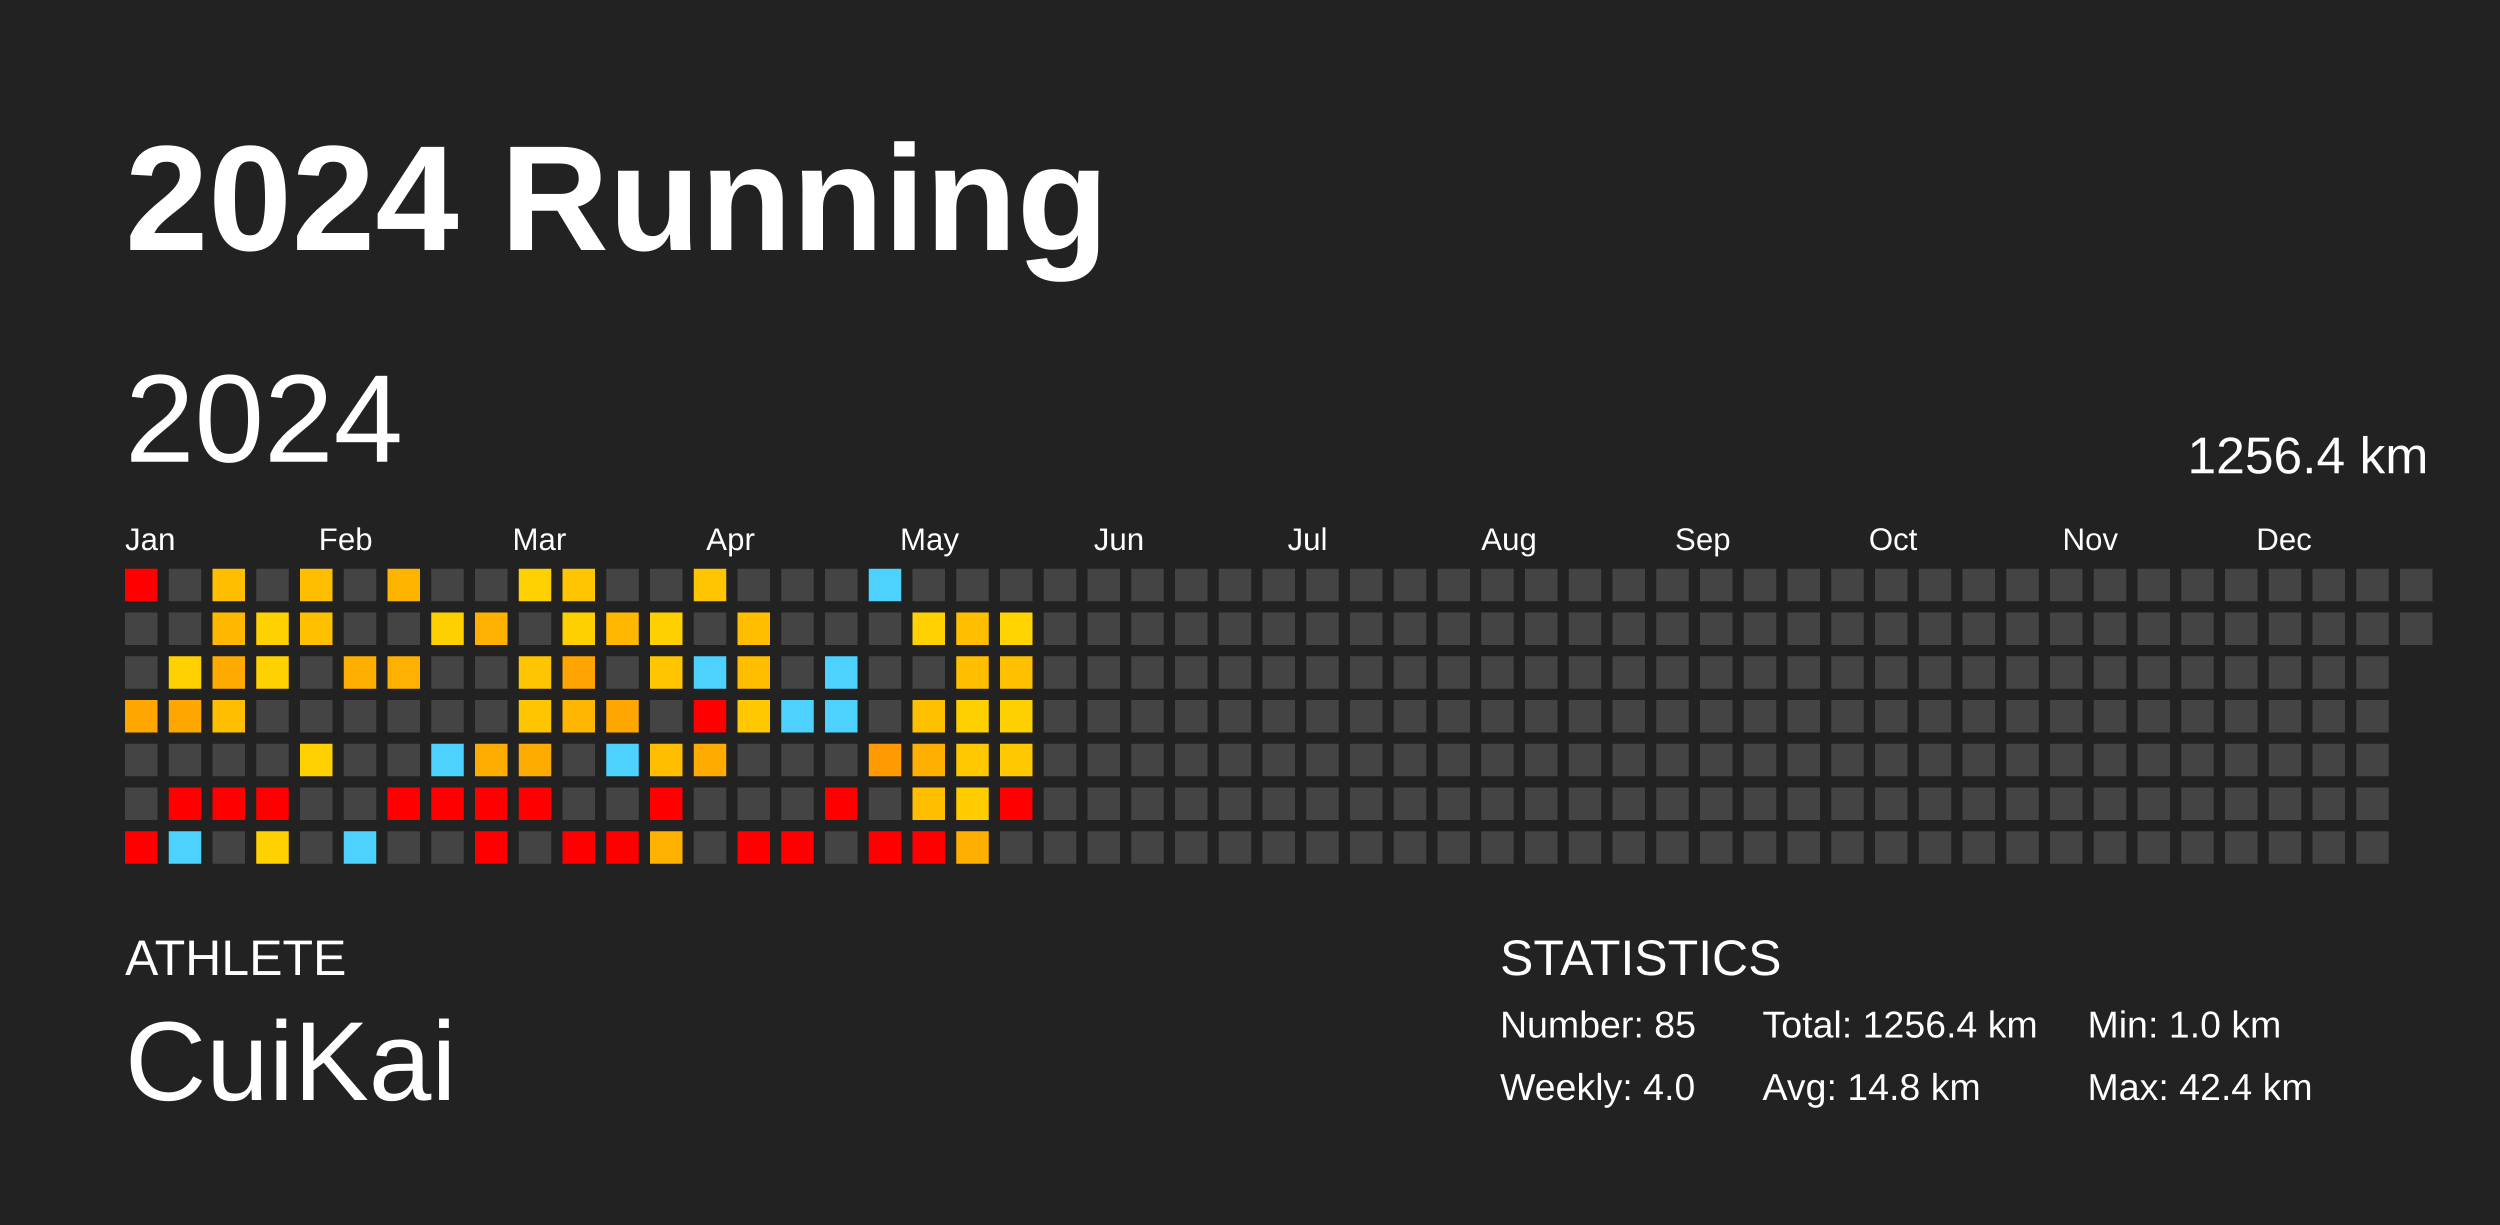
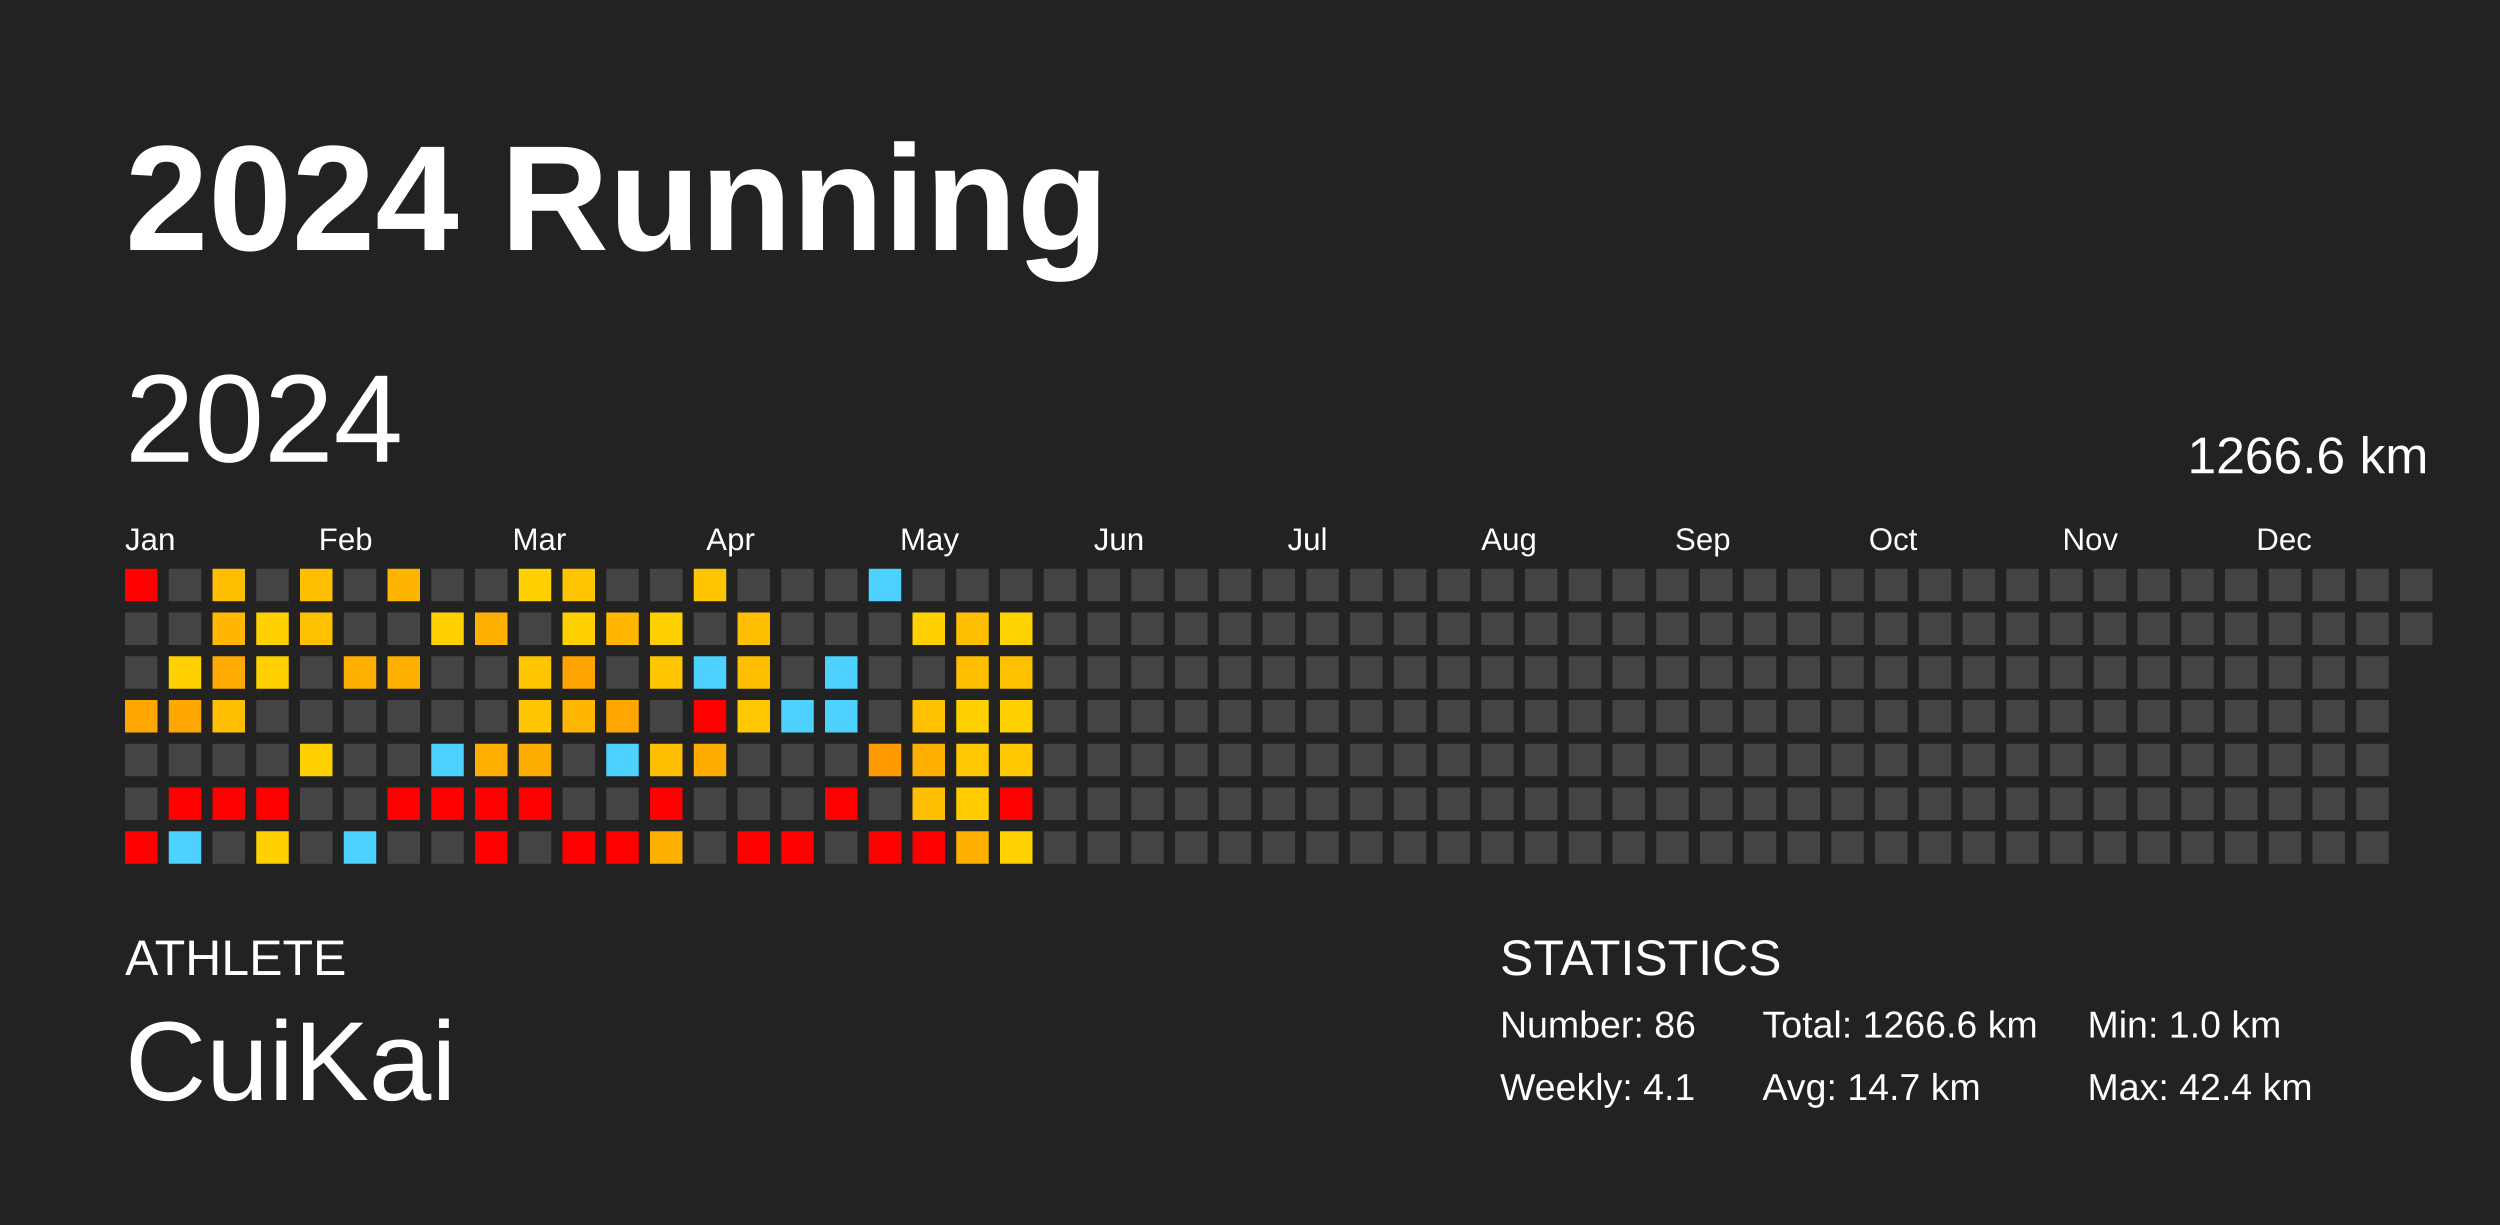
<svg xmlns="http://www.w3.org/2000/svg" baseProfile="full" height="98mm" version="1.1" viewBox="0,0,200,98" width="200mm">
  <defs />
  <rect fill="#222222" height="98" width="200" x="0" y="0" />
  <text fill="#FFFFFF" style="font-size:12px; font-family:Arial; font-weight:bold;" x="10" y="20">2024 Running</text>
  <text fill="#FFFFFF" style="font-size:4px; font-family:Arial" x="10" y="78">ATHLETE</text>
  <text fill="#FFFFFF" style="font-size:9px; font-family:Arial" x="10" y="88">CuiKai</text>
  <text fill="#FFFFFF" style="font-size:4px; font-family:Arial" x="120" y="78">STATISTICS</text>
-   <text fill="#FFFFFF" style="font-size:3px; font-family:Arial" x="120" y="83">Number: 85</text>
-   <text fill="#FFFFFF" style="font-size:3px; font-family:Arial" x="120" y="88">Weekly: 4.0</text>
-   <text fill="#FFFFFF" style="font-size:3px; font-family:Arial" x="141" y="83">Total: 1256.4 km</text>
-   <text fill="#FFFFFF" style="font-size:3px; font-family:Arial" x="141" y="88">Avg: 14.8 km</text>
+   <text fill="#FFFFFF" style="font-size:3px; font-family:Arial" x="120" y="83">Number: 86</text>
+   <text fill="#FFFFFF" style="font-size:3px; font-family:Arial" x="120" y="88">Weekly: 4.1</text>
+   <text fill="#FFFFFF" style="font-size:3px; font-family:Arial" x="141" y="83">Total: 1266.6 km</text>
+   <text fill="#FFFFFF" style="font-size:3px; font-family:Arial" x="141" y="88">Avg: 14.7 km</text>
  <text fill="#FFFFFF" style="font-size:3px; font-family:Arial" x="167" y="83">Min: 1.0 km</text>
  <text fill="#FFFFFF" style="font-size:3px; font-family:Arial" x="167" y="88">Max: 42.4 km</text>
  <text dominant-baseline="hanging" fill="#FFFFFF" style="font-size:10.0px; font-family:Arial;" x="10" y="30">2024</text>
-   <text dominant-baseline="hanging" fill="#FFFFFF" style="font-size:4.125px; font-family:Arial;" x="175" y="35">1256.4 km</text>
+   <text dominant-baseline="hanging" fill="#FFFFFF" style="font-size:4.125px; font-family:Arial;" x="175" y="35">1266.6 km</text>
  <text fill="#FFFFFF" style="font-size:2.5px; font-family:Arial" x="10.0" y="44">Jan</text>
  <text fill="#FFFFFF" style="font-size:2.5px; font-family:Arial" x="25.5" y="44">Feb</text>
  <text fill="#FFFFFF" style="font-size:2.5px; font-family:Arial" x="41.0" y="44">Mar</text>
  <text fill="#FFFFFF" style="font-size:2.5px; font-family:Arial" x="56.5" y="44">Apr</text>
  <text fill="#FFFFFF" style="font-size:2.5px; font-family:Arial" x="72.0" y="44">May</text>
  <text fill="#FFFFFF" style="font-size:2.5px; font-family:Arial" x="87.5" y="44">Jun</text>
  <text fill="#FFFFFF" style="font-size:2.5px; font-family:Arial" x="103.0" y="44">Jul</text>
  <text fill="#FFFFFF" style="font-size:2.5px; font-family:Arial" x="118.5" y="44">Aug</text>
  <text fill="#FFFFFF" style="font-size:2.5px; font-family:Arial" x="134.0" y="44">Sep</text>
  <text fill="#FFFFFF" style="font-size:2.5px; font-family:Arial" x="149.5" y="44">Oct</text>
  <text fill="#FFFFFF" style="font-size:2.5px; font-family:Arial" x="165.0" y="44">Nov</text>
  <text fill="#FFFFFF" style="font-size:2.5px; font-family:Arial" x="180.5" y="44">Dec</text>
  <rect fill="red" height="2.6" width="2.6" x="10.0" y="45.5" />
  <rect fill="#444444" height="2.6" width="2.6" x="10.0" y="49.0" />
  <rect fill="#444444" height="2.6" width="2.6" x="10.0" y="52.5" />
  <rect fill="#ffa700" height="2.6" width="2.6" x="10.0" y="56.0" />
  <rect fill="#444444" height="2.6" width="2.6" x="10.0" y="59.5" />
  <rect fill="#444444" height="2.6" width="2.6" x="10.0" y="63.0" />
  <rect fill="red" height="2.6" width="2.6" x="10.0" y="66.5" />
  <rect fill="#444444" height="2.6" width="2.6" x="13.5" y="45.5" />
  <rect fill="#444444" height="2.6" width="2.6" x="13.5" y="49.0" />
  <rect fill="#ffd100" height="2.6" width="2.6" x="13.5" y="52.5" />
  <rect fill="#ffa700" height="2.6" width="2.6" x="13.5" y="56.0" />
  <rect fill="#444444" height="2.6" width="2.6" x="13.5" y="59.5" />
  <rect fill="red" height="2.6" width="2.6" x="13.5" y="63.0" />
  <rect fill="#4dd2ff" height="2.6" width="2.6" x="13.5" y="66.5" />
  <rect fill="#ffbf00" height="2.6" width="2.6" x="17.0" y="45.5" />
  <rect fill="#ffb700" height="2.6" width="2.6" x="17.0" y="49.0" />
  <rect fill="#ffaa00" height="2.6" width="2.6" x="17.0" y="52.5" />
  <rect fill="#ffbf00" height="2.6" width="2.6" x="17.0" y="56.0" />
  <rect fill="#444444" height="2.6" width="2.6" x="17.0" y="59.5" />
  <rect fill="red" height="2.6" width="2.6" x="17.0" y="63.0" />
  <rect fill="#444444" height="2.6" width="2.6" x="17.0" y="66.5" />
  <rect fill="#444444" height="2.6" width="2.6" x="20.5" y="45.5" />
  <rect fill="#ffd100" height="2.6" width="2.6" x="20.5" y="49.0" />
  <rect fill="#ffd100" height="2.6" width="2.6" x="20.5" y="52.5" />
  <rect fill="#444444" height="2.6" width="2.6" x="20.5" y="56.0" />
  <rect fill="#444444" height="2.6" width="2.6" x="20.5" y="59.5" />
  <rect fill="red" height="2.6" width="2.6" x="20.5" y="63.0" />
  <rect fill="#ffd100" height="2.6" width="2.6" x="20.5" y="66.5" />
  <rect fill="#ffbf00" height="2.6" width="2.6" x="24.0" y="45.5" />
  <rect fill="#ffc000" height="2.6" width="2.6" x="24.0" y="49.0" />
  <rect fill="#444444" height="2.6" width="2.6" x="24.0" y="52.5" />
  <rect fill="#444444" height="2.6" width="2.6" x="24.0" y="56.0" />
  <rect fill="#ffd100" height="2.6" width="2.6" x="24.0" y="59.5" />
  <rect fill="#444444" height="2.6" width="2.6" x="24.0" y="63.0" />
  <rect fill="#444444" height="2.6" width="2.6" x="24.0" y="66.5" />
  <rect fill="#444444" height="2.6" width="2.6" x="27.5" y="45.5" />
  <rect fill="#444444" height="2.6" width="2.6" x="27.5" y="49.0" />
  <rect fill="#ffaf00" height="2.6" width="2.6" x="27.5" y="52.5" />
  <rect fill="#444444" height="2.6" width="2.6" x="27.5" y="56.0" />
  <rect fill="#444444" height="2.6" width="2.6" x="27.5" y="59.5" />
  <rect fill="#444444" height="2.6" width="2.6" x="27.5" y="63.0" />
  <rect fill="#4dd2ff" height="2.6" width="2.6" x="27.5" y="66.5" />
  <rect fill="#ffb500" height="2.6" width="2.6" x="31.0" y="45.5" />
  <rect fill="#444444" height="2.6" width="2.6" x="31.0" y="49.0" />
  <rect fill="#ffb000" height="2.6" width="2.6" x="31.0" y="52.5" />
  <rect fill="#444444" height="2.6" width="2.6" x="31.0" y="56.0" />
  <rect fill="#444444" height="2.6" width="2.6" x="31.0" y="59.5" />
  <rect fill="red" height="2.6" width="2.6" x="31.0" y="63.0" />
  <rect fill="#444444" height="2.6" width="2.6" x="31.0" y="66.5" />
  <rect fill="#444444" height="2.6" width="2.6" x="34.5" y="45.5" />
  <rect fill="#ffd000" height="2.6" width="2.6" x="34.5" y="49.0" />
  <rect fill="#444444" height="2.6" width="2.6" x="34.5" y="52.5" />
  <rect fill="#444444" height="2.6" width="2.6" x="34.5" y="56.0" />
  <rect fill="#4dd2ff" height="2.6" width="2.6" x="34.5" y="59.5" />
  <rect fill="red" height="2.6" width="2.6" x="34.5" y="63.0" />
  <rect fill="#444444" height="2.6" width="2.6" x="34.5" y="66.5" />
  <rect fill="#444444" height="2.6" width="2.6" x="38.0" y="45.5" />
  <rect fill="#ffb000" height="2.6" width="2.6" x="38.0" y="49.0" />
  <rect fill="#444444" height="2.6" width="2.6" x="38.0" y="52.5" />
  <rect fill="#444444" height="2.6" width="2.6" x="38.0" y="56.0" />
  <rect fill="#ffad00" height="2.6" width="2.6" x="38.0" y="59.5" />
  <rect fill="red" height="2.6" width="2.6" x="38.0" y="63.0" />
  <rect fill="red" height="2.6" width="2.6" x="38.0" y="66.5" />
  <rect fill="#ffd100" height="2.6" width="2.6" x="41.5" y="45.5" />
  <rect fill="#444444" height="2.6" width="2.6" x="41.5" y="49.0" />
  <rect fill="#ffc500" height="2.6" width="2.6" x="41.5" y="52.5" />
  <rect fill="#ffc600" height="2.6" width="2.6" x="41.5" y="56.0" />
  <rect fill="#ffac00" height="2.6" width="2.6" x="41.5" y="59.5" />
  <rect fill="red" height="2.6" width="2.6" x="41.5" y="63.0" />
  <rect fill="#444444" height="2.6" width="2.6" x="41.5" y="66.5" />
  <rect fill="#ffc500" height="2.6" width="2.6" x="45.0" y="45.5" />
  <rect fill="#ffd000" height="2.6" width="2.6" x="45.0" y="49.0" />
  <rect fill="#ffa400" height="2.6" width="2.6" x="45.0" y="52.5" />
  <rect fill="#ffb600" height="2.6" width="2.6" x="45.0" y="56.0" />
  <rect fill="#444444" height="2.6" width="2.6" x="45.0" y="59.5" />
  <rect fill="#444444" height="2.6" width="2.6" x="45.0" y="63.0" />
  <rect fill="red" height="2.6" width="2.6" x="45.0" y="66.5" />
  <rect fill="#444444" height="2.6" width="2.6" x="48.5" y="45.5" />
  <rect fill="#ffb700" height="2.6" width="2.6" x="48.5" y="49.0" />
  <rect fill="#444444" height="2.6" width="2.6" x="48.5" y="52.5" />
  <rect fill="#ffa700" height="2.6" width="2.6" x="48.5" y="56.0" />
  <rect fill="#4dd2ff" height="2.6" width="2.6" x="48.5" y="59.5" />
  <rect fill="#444444" height="2.6" width="2.6" x="48.5" y="63.0" />
  <rect fill="red" height="2.6" width="2.6" x="48.5" y="66.5" />
  <rect fill="#444444" height="2.6" width="2.6" x="52.0" y="45.5" />
  <rect fill="#ffd000" height="2.6" width="2.6" x="52.0" y="49.0" />
  <rect fill="#ffc600" height="2.6" width="2.6" x="52.0" y="52.5" />
  <rect fill="#444444" height="2.6" width="2.6" x="52.0" y="56.0" />
  <rect fill="#ffbf00" height="2.6" width="2.6" x="52.0" y="59.5" />
  <rect fill="red" height="2.6" width="2.6" x="52.0" y="63.0" />
  <rect fill="#ffb100" height="2.6" width="2.6" x="52.0" y="66.5" />
  <rect fill="#ffc500" height="2.6" width="2.6" x="55.5" y="45.5" />
  <rect fill="#444444" height="2.6" width="2.6" x="55.5" y="49.0" />
  <rect fill="#4dd2ff" height="2.6" width="2.6" x="55.5" y="52.5" />
  <rect fill="red" height="2.6" width="2.6" x="55.5" y="56.0" />
  <rect fill="#ffab00" height="2.6" width="2.6" x="55.5" y="59.5" />
  <rect fill="#444444" height="2.6" width="2.6" x="55.5" y="63.0" />
  <rect fill="#444444" height="2.6" width="2.6" x="55.5" y="66.5" />
  <rect fill="#444444" height="2.6" width="2.6" x="59.0" y="45.5" />
  <rect fill="#ffbf00" height="2.6" width="2.6" x="59.0" y="49.0" />
  <rect fill="#ffbf00" height="2.6" width="2.6" x="59.0" y="52.5" />
  <rect fill="#ffc800" height="2.6" width="2.6" x="59.0" y="56.0" />
  <rect fill="#444444" height="2.6" width="2.6" x="59.0" y="59.5" />
  <rect fill="#444444" height="2.6" width="2.6" x="59.0" y="63.0" />
  <rect fill="red" height="2.6" width="2.6" x="59.0" y="66.5" />
  <rect fill="#444444" height="2.6" width="2.6" x="62.5" y="45.5" />
  <rect fill="#444444" height="2.6" width="2.6" x="62.5" y="49.0" />
  <rect fill="#444444" height="2.6" width="2.6" x="62.5" y="52.5" />
  <rect fill="#4dd2ff" height="2.6" width="2.6" x="62.5" y="56.0" />
  <rect fill="#444444" height="2.6" width="2.6" x="62.5" y="59.5" />
  <rect fill="#444444" height="2.6" width="2.6" x="62.5" y="63.0" />
  <rect fill="red" height="2.6" width="2.6" x="62.5" y="66.5" />
  <rect fill="#444444" height="2.6" width="2.6" x="66.0" y="45.5" />
  <rect fill="#444444" height="2.6" width="2.6" x="66.0" y="49.0" />
  <rect fill="#4dd2ff" height="2.6" width="2.6" x="66.0" y="52.5" />
  <rect fill="#4dd2ff" height="2.6" width="2.6" x="66.0" y="56.0" />
  <rect fill="#444444" height="2.6" width="2.6" x="66.0" y="59.5" />
  <rect fill="red" height="2.6" width="2.6" x="66.0" y="63.0" />
  <rect fill="#444444" height="2.6" width="2.6" x="66.0" y="66.5" />
  <rect fill="#4dd2ff" height="2.6" width="2.6" x="69.5" y="45.5" />
  <rect fill="#444444" height="2.6" width="2.6" x="69.5" y="49.0" />
  <rect fill="#444444" height="2.6" width="2.6" x="69.5" y="52.5" />
  <rect fill="#444444" height="2.6" width="2.6" x="69.5" y="56.0" />
  <rect fill="#ff9a00" height="2.6" width="2.6" x="69.5" y="59.5" />
  <rect fill="#444444" height="2.6" width="2.6" x="69.5" y="63.0" />
  <rect fill="red" height="2.6" width="2.6" x="69.5" y="66.5" />
  <rect fill="#444444" height="2.6" width="2.6" x="73.0" y="45.5" />
  <rect fill="#ffd100" height="2.6" width="2.6" x="73.0" y="49.0" />
  <rect fill="#444444" height="2.6" width="2.6" x="73.0" y="52.5" />
  <rect fill="#ffc000" height="2.6" width="2.6" x="73.0" y="56.0" />
  <rect fill="#ffaf00" height="2.6" width="2.6" x="73.0" y="59.5" />
  <rect fill="#ffbe00" height="2.6" width="2.6" x="73.0" y="63.0" />
  <rect fill="red" height="2.6" width="2.6" x="73.0" y="66.5" />
  <rect fill="#444444" height="2.6" width="2.6" x="76.5" y="45.5" />
  <rect fill="#ffbf00" height="2.6" width="2.6" x="76.5" y="49.0" />
  <rect fill="#ffbf00" height="2.6" width="2.6" x="76.5" y="52.5" />
  <rect fill="#ffd000" height="2.6" width="2.6" x="76.5" y="56.0" />
  <rect fill="#ffc800" height="2.6" width="2.6" x="76.5" y="59.5" />
  <rect fill="#ffcc00" height="2.6" width="2.6" x="76.5" y="63.0" />
  <rect fill="#ffaf00" height="2.6" width="2.6" x="76.5" y="66.5" />
  <rect fill="#444444" height="2.6" width="2.6" x="80.0" y="45.5" />
  <rect fill="#ffd300" height="2.6" width="2.6" x="80.0" y="49.0" />
  <rect fill="#ffc000" height="2.6" width="2.6" x="80.0" y="52.5" />
  <rect fill="#ffd000" height="2.6" width="2.6" x="80.0" y="56.0" />
  <rect fill="#ffc800" height="2.6" width="2.6" x="80.0" y="59.5" />
  <rect fill="red" height="2.6" width="2.6" x="80.0" y="63.0" />
-   <rect fill="#444444" height="2.6" width="2.6" x="80.0" y="66.5" />
+   <rect fill="#ffd200" height="2.6" width="2.6" x="80.0" y="66.5" />
  <rect fill="#444444" height="2.6" width="2.6" x="83.5" y="45.5" />
  <rect fill="#444444" height="2.6" width="2.6" x="83.5" y="49.0" />
  <rect fill="#444444" height="2.6" width="2.6" x="83.5" y="52.5" />
  <rect fill="#444444" height="2.6" width="2.6" x="83.5" y="56.0" />
  <rect fill="#444444" height="2.6" width="2.6" x="83.5" y="59.5" />
  <rect fill="#444444" height="2.6" width="2.6" x="83.5" y="63.0" />
  <rect fill="#444444" height="2.6" width="2.6" x="83.5" y="66.5" />
  <rect fill="#444444" height="2.6" width="2.6" x="87.0" y="45.5" />
  <rect fill="#444444" height="2.6" width="2.6" x="87.0" y="49.0" />
  <rect fill="#444444" height="2.6" width="2.6" x="87.0" y="52.5" />
  <rect fill="#444444" height="2.6" width="2.6" x="87.0" y="56.0" />
  <rect fill="#444444" height="2.6" width="2.6" x="87.0" y="59.5" />
  <rect fill="#444444" height="2.6" width="2.6" x="87.0" y="63.0" />
  <rect fill="#444444" height="2.6" width="2.6" x="87.0" y="66.5" />
  <rect fill="#444444" height="2.6" width="2.6" x="90.5" y="45.5" />
  <rect fill="#444444" height="2.6" width="2.6" x="90.5" y="49.0" />
  <rect fill="#444444" height="2.6" width="2.6" x="90.5" y="52.5" />
  <rect fill="#444444" height="2.6" width="2.6" x="90.5" y="56.0" />
  <rect fill="#444444" height="2.6" width="2.6" x="90.5" y="59.5" />
  <rect fill="#444444" height="2.6" width="2.6" x="90.5" y="63.0" />
  <rect fill="#444444" height="2.6" width="2.6" x="90.5" y="66.5" />
  <rect fill="#444444" height="2.6" width="2.6" x="94.0" y="45.5" />
  <rect fill="#444444" height="2.6" width="2.6" x="94.0" y="49.0" />
  <rect fill="#444444" height="2.6" width="2.6" x="94.0" y="52.5" />
  <rect fill="#444444" height="2.6" width="2.6" x="94.0" y="56.0" />
  <rect fill="#444444" height="2.6" width="2.6" x="94.0" y="59.5" />
  <rect fill="#444444" height="2.6" width="2.6" x="94.0" y="63.0" />
  <rect fill="#444444" height="2.6" width="2.6" x="94.0" y="66.5" />
  <rect fill="#444444" height="2.6" width="2.6" x="97.5" y="45.5" />
  <rect fill="#444444" height="2.6" width="2.6" x="97.5" y="49.0" />
  <rect fill="#444444" height="2.6" width="2.6" x="97.5" y="52.5" />
  <rect fill="#444444" height="2.6" width="2.6" x="97.5" y="56.0" />
  <rect fill="#444444" height="2.6" width="2.6" x="97.5" y="59.5" />
  <rect fill="#444444" height="2.6" width="2.6" x="97.5" y="63.0" />
  <rect fill="#444444" height="2.6" width="2.6" x="97.5" y="66.5" />
  <rect fill="#444444" height="2.6" width="2.6" x="101.0" y="45.5" />
  <rect fill="#444444" height="2.6" width="2.6" x="101.0" y="49.0" />
  <rect fill="#444444" height="2.6" width="2.6" x="101.0" y="52.5" />
  <rect fill="#444444" height="2.6" width="2.6" x="101.0" y="56.0" />
  <rect fill="#444444" height="2.6" width="2.6" x="101.0" y="59.5" />
  <rect fill="#444444" height="2.6" width="2.6" x="101.0" y="63.0" />
  <rect fill="#444444" height="2.6" width="2.6" x="101.0" y="66.5" />
  <rect fill="#444444" height="2.6" width="2.6" x="104.5" y="45.5" />
  <rect fill="#444444" height="2.6" width="2.6" x="104.5" y="49.0" />
  <rect fill="#444444" height="2.6" width="2.6" x="104.5" y="52.5" />
  <rect fill="#444444" height="2.6" width="2.6" x="104.5" y="56.0" />
  <rect fill="#444444" height="2.6" width="2.6" x="104.5" y="59.5" />
  <rect fill="#444444" height="2.6" width="2.6" x="104.5" y="63.0" />
  <rect fill="#444444" height="2.6" width="2.6" x="104.5" y="66.5" />
  <rect fill="#444444" height="2.6" width="2.6" x="108.0" y="45.5" />
  <rect fill="#444444" height="2.6" width="2.6" x="108.0" y="49.0" />
  <rect fill="#444444" height="2.6" width="2.6" x="108.0" y="52.5" />
  <rect fill="#444444" height="2.6" width="2.6" x="108.0" y="56.0" />
  <rect fill="#444444" height="2.6" width="2.6" x="108.0" y="59.5" />
  <rect fill="#444444" height="2.6" width="2.6" x="108.0" y="63.0" />
  <rect fill="#444444" height="2.6" width="2.6" x="108.0" y="66.5" />
  <rect fill="#444444" height="2.6" width="2.6" x="111.5" y="45.5" />
  <rect fill="#444444" height="2.6" width="2.6" x="111.5" y="49.0" />
  <rect fill="#444444" height="2.6" width="2.6" x="111.5" y="52.5" />
  <rect fill="#444444" height="2.6" width="2.6" x="111.5" y="56.0" />
  <rect fill="#444444" height="2.6" width="2.6" x="111.5" y="59.5" />
  <rect fill="#444444" height="2.6" width="2.6" x="111.5" y="63.0" />
  <rect fill="#444444" height="2.6" width="2.6" x="111.5" y="66.5" />
  <rect fill="#444444" height="2.6" width="2.6" x="115.0" y="45.5" />
  <rect fill="#444444" height="2.6" width="2.6" x="115.0" y="49.0" />
  <rect fill="#444444" height="2.6" width="2.6" x="115.0" y="52.5" />
  <rect fill="#444444" height="2.6" width="2.6" x="115.0" y="56.0" />
  <rect fill="#444444" height="2.6" width="2.6" x="115.0" y="59.5" />
  <rect fill="#444444" height="2.6" width="2.6" x="115.0" y="63.0" />
  <rect fill="#444444" height="2.6" width="2.6" x="115.0" y="66.5" />
  <rect fill="#444444" height="2.6" width="2.6" x="118.5" y="45.5" />
  <rect fill="#444444" height="2.6" width="2.6" x="118.5" y="49.0" />
  <rect fill="#444444" height="2.6" width="2.6" x="118.5" y="52.5" />
  <rect fill="#444444" height="2.6" width="2.6" x="118.5" y="56.0" />
  <rect fill="#444444" height="2.6" width="2.6" x="118.5" y="59.5" />
  <rect fill="#444444" height="2.6" width="2.6" x="118.5" y="63.0" />
  <rect fill="#444444" height="2.6" width="2.6" x="118.5" y="66.5" />
  <rect fill="#444444" height="2.6" width="2.6" x="122.0" y="45.5" />
  <rect fill="#444444" height="2.6" width="2.6" x="122.0" y="49.0" />
  <rect fill="#444444" height="2.6" width="2.6" x="122.0" y="52.5" />
  <rect fill="#444444" height="2.6" width="2.6" x="122.0" y="56.0" />
  <rect fill="#444444" height="2.6" width="2.6" x="122.0" y="59.5" />
  <rect fill="#444444" height="2.6" width="2.6" x="122.0" y="63.0" />
  <rect fill="#444444" height="2.6" width="2.6" x="122.0" y="66.5" />
  <rect fill="#444444" height="2.6" width="2.6" x="125.5" y="45.5" />
  <rect fill="#444444" height="2.6" width="2.6" x="125.5" y="49.0" />
  <rect fill="#444444" height="2.6" width="2.6" x="125.5" y="52.5" />
  <rect fill="#444444" height="2.6" width="2.6" x="125.5" y="56.0" />
  <rect fill="#444444" height="2.6" width="2.6" x="125.5" y="59.5" />
  <rect fill="#444444" height="2.6" width="2.6" x="125.5" y="63.0" />
  <rect fill="#444444" height="2.6" width="2.6" x="125.5" y="66.5" />
  <rect fill="#444444" height="2.6" width="2.6" x="129.0" y="45.5" />
  <rect fill="#444444" height="2.6" width="2.6" x="129.0" y="49.0" />
  <rect fill="#444444" height="2.6" width="2.6" x="129.0" y="52.5" />
  <rect fill="#444444" height="2.6" width="2.6" x="129.0" y="56.0" />
  <rect fill="#444444" height="2.6" width="2.6" x="129.0" y="59.5" />
  <rect fill="#444444" height="2.6" width="2.6" x="129.0" y="63.0" />
  <rect fill="#444444" height="2.6" width="2.6" x="129.0" y="66.5" />
  <rect fill="#444444" height="2.6" width="2.6" x="132.5" y="45.5" />
  <rect fill="#444444" height="2.6" width="2.6" x="132.5" y="49.0" />
  <rect fill="#444444" height="2.6" width="2.6" x="132.5" y="52.5" />
  <rect fill="#444444" height="2.6" width="2.6" x="132.5" y="56.0" />
  <rect fill="#444444" height="2.6" width="2.6" x="132.5" y="59.5" />
  <rect fill="#444444" height="2.6" width="2.6" x="132.5" y="63.0" />
  <rect fill="#444444" height="2.6" width="2.6" x="132.5" y="66.5" />
  <rect fill="#444444" height="2.6" width="2.6" x="136.0" y="45.5" />
  <rect fill="#444444" height="2.6" width="2.6" x="136.0" y="49.0" />
  <rect fill="#444444" height="2.6" width="2.6" x="136.0" y="52.5" />
  <rect fill="#444444" height="2.6" width="2.6" x="136.0" y="56.0" />
  <rect fill="#444444" height="2.6" width="2.6" x="136.0" y="59.5" />
  <rect fill="#444444" height="2.6" width="2.6" x="136.0" y="63.0" />
  <rect fill="#444444" height="2.6" width="2.6" x="136.0" y="66.5" />
  <rect fill="#444444" height="2.6" width="2.6" x="139.5" y="45.5" />
  <rect fill="#444444" height="2.6" width="2.6" x="139.5" y="49.0" />
  <rect fill="#444444" height="2.6" width="2.6" x="139.5" y="52.5" />
  <rect fill="#444444" height="2.6" width="2.6" x="139.5" y="56.0" />
  <rect fill="#444444" height="2.6" width="2.6" x="139.5" y="59.5" />
  <rect fill="#444444" height="2.6" width="2.6" x="139.5" y="63.0" />
  <rect fill="#444444" height="2.6" width="2.6" x="139.5" y="66.5" />
  <rect fill="#444444" height="2.6" width="2.6" x="143.0" y="45.5" />
  <rect fill="#444444" height="2.6" width="2.6" x="143.0" y="49.0" />
  <rect fill="#444444" height="2.6" width="2.6" x="143.0" y="52.5" />
  <rect fill="#444444" height="2.6" width="2.6" x="143.0" y="56.0" />
  <rect fill="#444444" height="2.6" width="2.6" x="143.0" y="59.5" />
  <rect fill="#444444" height="2.6" width="2.6" x="143.0" y="63.0" />
  <rect fill="#444444" height="2.6" width="2.6" x="143.0" y="66.5" />
  <rect fill="#444444" height="2.6" width="2.6" x="146.5" y="45.5" />
  <rect fill="#444444" height="2.6" width="2.6" x="146.5" y="49.0" />
  <rect fill="#444444" height="2.6" width="2.6" x="146.5" y="52.5" />
  <rect fill="#444444" height="2.6" width="2.6" x="146.5" y="56.0" />
  <rect fill="#444444" height="2.6" width="2.6" x="146.5" y="59.5" />
  <rect fill="#444444" height="2.6" width="2.6" x="146.5" y="63.0" />
  <rect fill="#444444" height="2.6" width="2.6" x="146.5" y="66.5" />
  <rect fill="#444444" height="2.6" width="2.6" x="150.0" y="45.5" />
  <rect fill="#444444" height="2.6" width="2.6" x="150.0" y="49.0" />
  <rect fill="#444444" height="2.6" width="2.6" x="150.0" y="52.5" />
  <rect fill="#444444" height="2.6" width="2.6" x="150.0" y="56.0" />
  <rect fill="#444444" height="2.6" width="2.6" x="150.0" y="59.5" />
  <rect fill="#444444" height="2.6" width="2.6" x="150.0" y="63.0" />
  <rect fill="#444444" height="2.6" width="2.6" x="150.0" y="66.5" />
  <rect fill="#444444" height="2.6" width="2.6" x="153.5" y="45.5" />
  <rect fill="#444444" height="2.6" width="2.6" x="153.5" y="49.0" />
  <rect fill="#444444" height="2.6" width="2.6" x="153.5" y="52.5" />
  <rect fill="#444444" height="2.6" width="2.6" x="153.5" y="56.0" />
  <rect fill="#444444" height="2.6" width="2.6" x="153.5" y="59.5" />
  <rect fill="#444444" height="2.6" width="2.6" x="153.5" y="63.0" />
  <rect fill="#444444" height="2.6" width="2.6" x="153.5" y="66.5" />
  <rect fill="#444444" height="2.6" width="2.6" x="157.0" y="45.5" />
  <rect fill="#444444" height="2.6" width="2.6" x="157.0" y="49.0" />
  <rect fill="#444444" height="2.6" width="2.6" x="157.0" y="52.5" />
  <rect fill="#444444" height="2.6" width="2.6" x="157.0" y="56.0" />
  <rect fill="#444444" height="2.6" width="2.6" x="157.0" y="59.5" />
  <rect fill="#444444" height="2.6" width="2.6" x="157.0" y="63.0" />
  <rect fill="#444444" height="2.6" width="2.6" x="157.0" y="66.5" />
  <rect fill="#444444" height="2.6" width="2.6" x="160.5" y="45.5" />
  <rect fill="#444444" height="2.6" width="2.6" x="160.5" y="49.0" />
  <rect fill="#444444" height="2.6" width="2.6" x="160.5" y="52.5" />
  <rect fill="#444444" height="2.6" width="2.6" x="160.5" y="56.0" />
  <rect fill="#444444" height="2.6" width="2.6" x="160.5" y="59.5" />
  <rect fill="#444444" height="2.6" width="2.6" x="160.5" y="63.0" />
  <rect fill="#444444" height="2.6" width="2.6" x="160.5" y="66.5" />
  <rect fill="#444444" height="2.6" width="2.6" x="164.0" y="45.5" />
  <rect fill="#444444" height="2.6" width="2.6" x="164.0" y="49.0" />
  <rect fill="#444444" height="2.6" width="2.6" x="164.0" y="52.5" />
  <rect fill="#444444" height="2.6" width="2.6" x="164.0" y="56.0" />
  <rect fill="#444444" height="2.6" width="2.6" x="164.0" y="59.5" />
  <rect fill="#444444" height="2.6" width="2.6" x="164.0" y="63.0" />
  <rect fill="#444444" height="2.6" width="2.6" x="164.0" y="66.5" />
  <rect fill="#444444" height="2.6" width="2.6" x="167.5" y="45.5" />
  <rect fill="#444444" height="2.6" width="2.6" x="167.5" y="49.0" />
  <rect fill="#444444" height="2.6" width="2.6" x="167.5" y="52.5" />
  <rect fill="#444444" height="2.6" width="2.6" x="167.5" y="56.0" />
  <rect fill="#444444" height="2.6" width="2.6" x="167.5" y="59.5" />
  <rect fill="#444444" height="2.6" width="2.6" x="167.5" y="63.0" />
  <rect fill="#444444" height="2.6" width="2.6" x="167.5" y="66.5" />
  <rect fill="#444444" height="2.6" width="2.6" x="171.0" y="45.5" />
  <rect fill="#444444" height="2.6" width="2.6" x="171.0" y="49.0" />
  <rect fill="#444444" height="2.6" width="2.6" x="171.0" y="52.5" />
  <rect fill="#444444" height="2.6" width="2.6" x="171.0" y="56.0" />
  <rect fill="#444444" height="2.6" width="2.6" x="171.0" y="59.5" />
  <rect fill="#444444" height="2.6" width="2.6" x="171.0" y="63.0" />
  <rect fill="#444444" height="2.6" width="2.6" x="171.0" y="66.5" />
  <rect fill="#444444" height="2.6" width="2.6" x="174.5" y="45.5" />
  <rect fill="#444444" height="2.6" width="2.6" x="174.5" y="49.0" />
  <rect fill="#444444" height="2.6" width="2.6" x="174.5" y="52.5" />
  <rect fill="#444444" height="2.6" width="2.6" x="174.5" y="56.0" />
  <rect fill="#444444" height="2.6" width="2.6" x="174.5" y="59.5" />
  <rect fill="#444444" height="2.6" width="2.6" x="174.5" y="63.0" />
  <rect fill="#444444" height="2.6" width="2.6" x="174.5" y="66.5" />
  <rect fill="#444444" height="2.6" width="2.6" x="178.0" y="45.5" />
  <rect fill="#444444" height="2.6" width="2.6" x="178.0" y="49.0" />
  <rect fill="#444444" height="2.6" width="2.6" x="178.0" y="52.5" />
  <rect fill="#444444" height="2.6" width="2.6" x="178.0" y="56.0" />
  <rect fill="#444444" height="2.6" width="2.6" x="178.0" y="59.5" />
  <rect fill="#444444" height="2.6" width="2.6" x="178.0" y="63.0" />
  <rect fill="#444444" height="2.6" width="2.6" x="178.0" y="66.5" />
  <rect fill="#444444" height="2.6" width="2.6" x="181.5" y="45.5" />
  <rect fill="#444444" height="2.6" width="2.6" x="181.5" y="49.0" />
  <rect fill="#444444" height="2.6" width="2.6" x="181.5" y="52.5" />
  <rect fill="#444444" height="2.6" width="2.6" x="181.5" y="56.0" />
  <rect fill="#444444" height="2.6" width="2.6" x="181.5" y="59.5" />
  <rect fill="#444444" height="2.6" width="2.6" x="181.5" y="63.0" />
  <rect fill="#444444" height="2.6" width="2.6" x="181.5" y="66.5" />
  <rect fill="#444444" height="2.6" width="2.6" x="185.0" y="45.5" />
  <rect fill="#444444" height="2.6" width="2.6" x="185.0" y="49.0" />
  <rect fill="#444444" height="2.6" width="2.6" x="185.0" y="52.5" />
  <rect fill="#444444" height="2.6" width="2.6" x="185.0" y="56.0" />
  <rect fill="#444444" height="2.6" width="2.6" x="185.0" y="59.5" />
  <rect fill="#444444" height="2.6" width="2.6" x="185.0" y="63.0" />
  <rect fill="#444444" height="2.6" width="2.6" x="185.0" y="66.5" />
  <rect fill="#444444" height="2.6" width="2.6" x="188.5" y="45.5" />
  <rect fill="#444444" height="2.6" width="2.6" x="188.5" y="49.0" />
  <rect fill="#444444" height="2.6" width="2.6" x="188.5" y="52.5" />
  <rect fill="#444444" height="2.6" width="2.6" x="188.5" y="56.0" />
  <rect fill="#444444" height="2.6" width="2.6" x="188.5" y="59.5" />
  <rect fill="#444444" height="2.6" width="2.6" x="188.5" y="63.0" />
  <rect fill="#444444" height="2.6" width="2.6" x="188.5" y="66.5" />
  <rect fill="#444444" height="2.6" width="2.6" x="192.0" y="45.5" />
  <rect fill="#444444" height="2.6" width="2.6" x="192.0" y="49.0" />
</svg>
